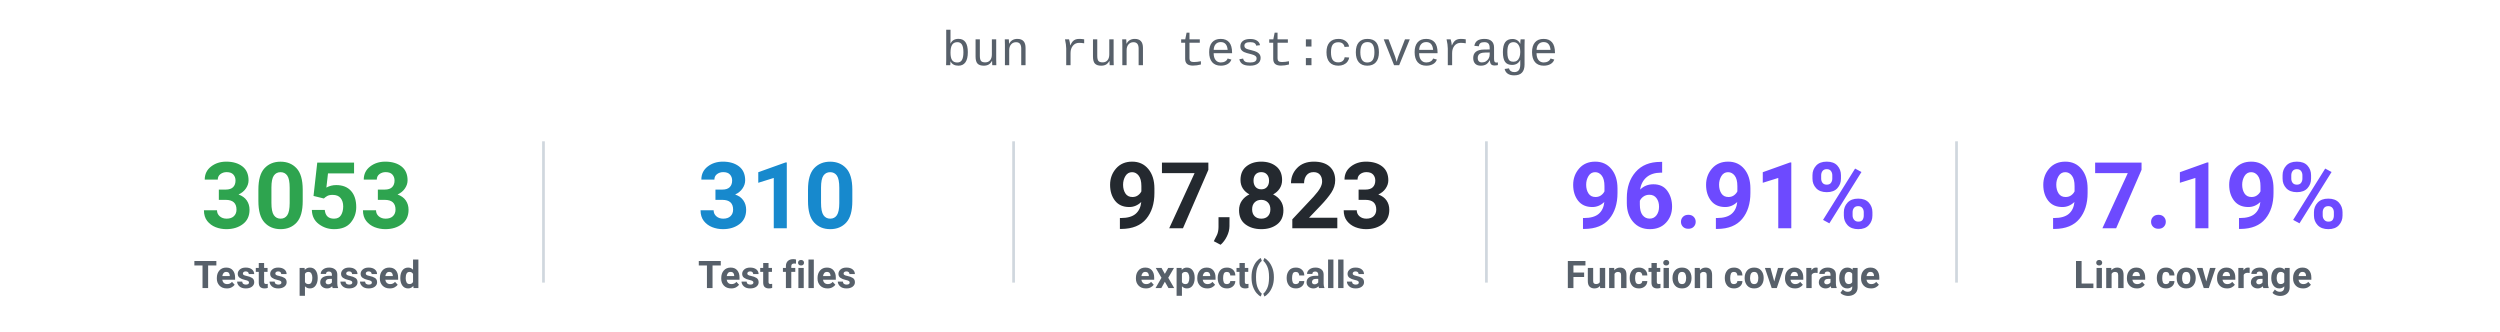
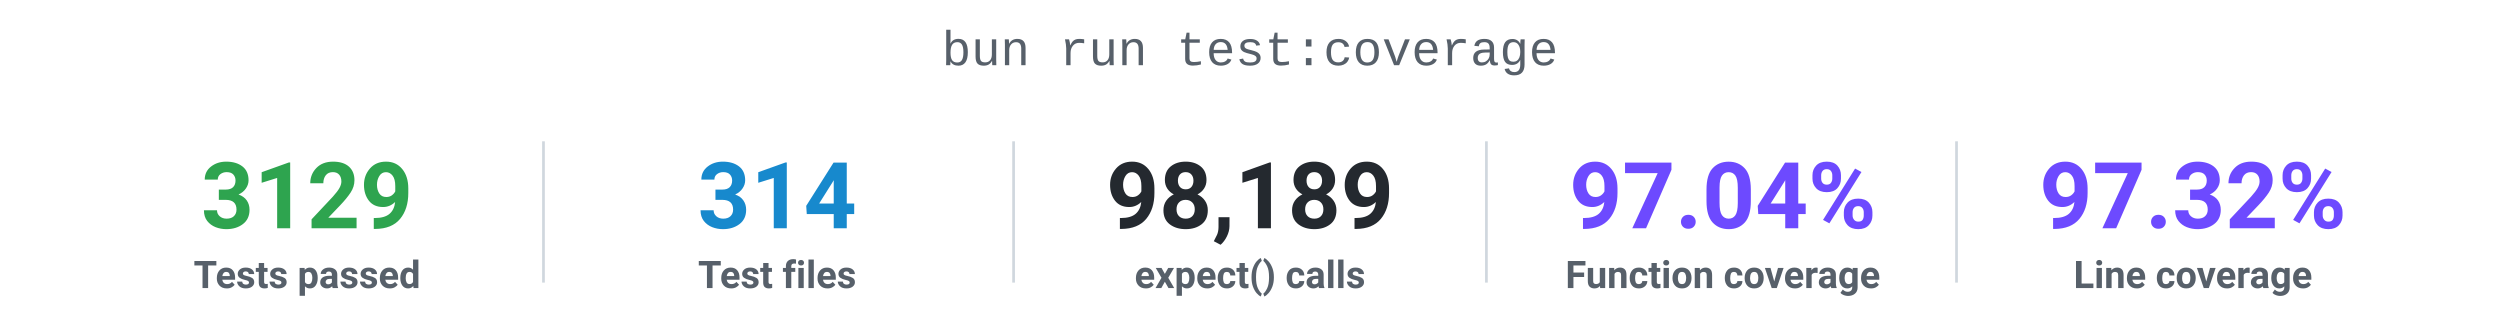
- <svg xmlns="http://www.w3.org/2000/svg" viewBox="0 0 920 122" width="920" height="122" role="img" aria-label="bun run test:coverage — 3053 tests passed, 310 test files, 97,823 expect() calls, 96.91% function coverage, 97.19% line coverage">
+ <svg xmlns="http://www.w3.org/2000/svg" viewBox="0 0 920 122" width="920" height="122" role="img" aria-label="bun run test:coverage — 3129 tests passed, 314 test files, 98,189 expect() calls, 97.04% function coverage, 97.32% line coverage">
  <style>
    .cmd { font-family: ui-monospace, SFMono-Regular, 'SF Mono', Menlo, Consolas, 'Liberation Mono', monospace; font-weight: 500; font-size: 18px; }
    .val { font-family: system-ui, -apple-system, BlinkMacSystemFont, 'Segoe UI', Roboto, sans-serif; font-weight: 700; font-size: 34px; }
    .lbl { font-family: system-ui, -apple-system, BlinkMacSystemFont, 'Segoe UI', Roboto, sans-serif; font-weight: 600; font-size: 14px; }
  </style>
  <text x="460" y="24" text-anchor="middle" class="cmd" fill="#57606a">bun run test:coverage</text>
  <line x1="200" y1="52" x2="200" y2="104" stroke="#d0d7de" stroke-width="1" />
  <line x1="373" y1="52" x2="373" y2="104" stroke="#d0d7de" stroke-width="1" />
  <line x1="547" y1="52" x2="547" y2="104" stroke="#d0d7de" stroke-width="1" />
  <line x1="720" y1="52" x2="720" y2="104" stroke="#d0d7de" stroke-width="1" />
-   <text x="113" y="84" text-anchor="middle" class="val" fill="#2ea44f">3053</text>
+   <text x="113" y="84" text-anchor="middle" class="val" fill="#2ea44f">3129</text>
  <text x="113" y="106" text-anchor="middle" class="lbl" fill="#57606a">Tests passed</text>
-   <text x="286" y="84" text-anchor="middle" class="val" fill="#1789cd">310</text>
+   <text x="286" y="84" text-anchor="middle" class="val" fill="#1789cd">314</text>
  <text x="286" y="106" text-anchor="middle" class="lbl" fill="#57606a">Test files</text>
-   <text x="460" y="84" text-anchor="middle" class="val" fill="#24292f">97,823</text>
+   <text x="460" y="84" text-anchor="middle" class="val" fill="#24292f">98,189</text>
  <text x="460" y="106" text-anchor="middle" class="lbl" fill="#57606a">expect() calls</text>
-   <text x="634" y="84" text-anchor="middle" class="val" fill="#6d4aff">96.91%</text>
+   <text x="634" y="84" text-anchor="middle" class="val" fill="#6d4aff">97.04%</text>
  <text x="634" y="106" text-anchor="middle" class="lbl" fill="#57606a">Function coverage</text>
-   <text x="807" y="84" text-anchor="middle" class="val" fill="#6d4aff">97.19%</text>
+   <text x="807" y="84" text-anchor="middle" class="val" fill="#6d4aff">97.32%</text>
  <text x="807" y="106" text-anchor="middle" class="lbl" fill="#57606a">Line coverage</text>
</svg>
